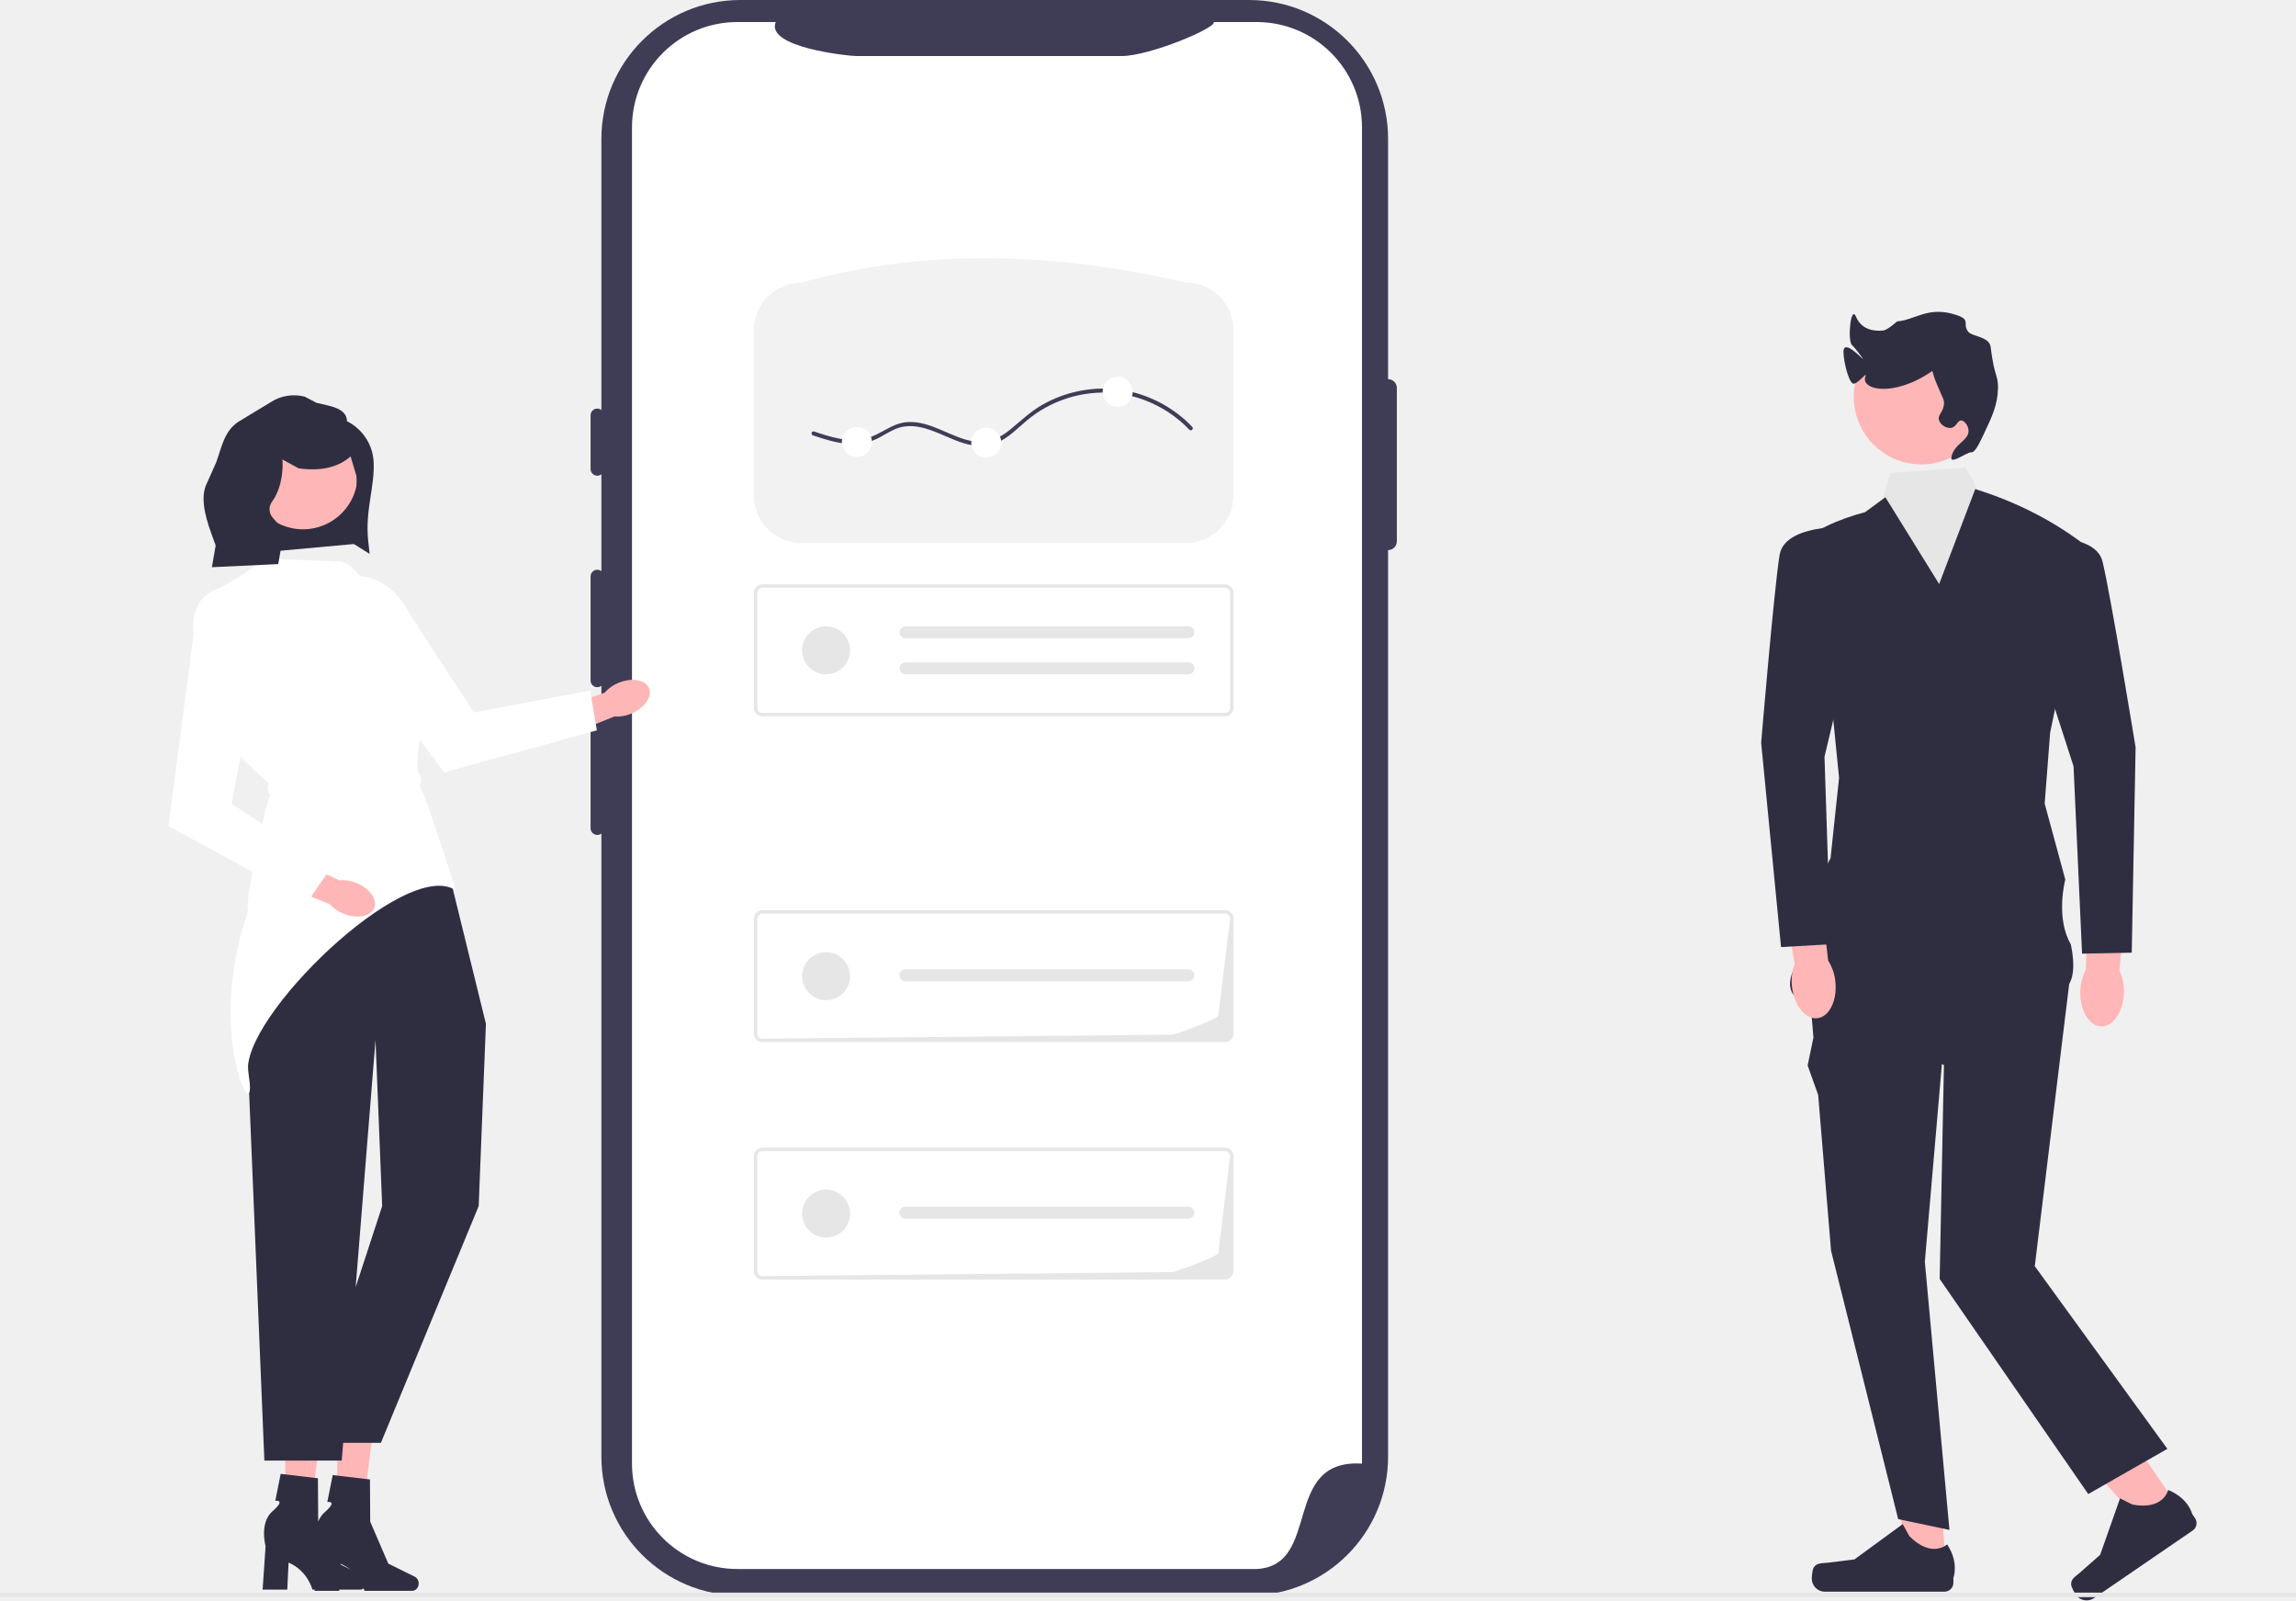
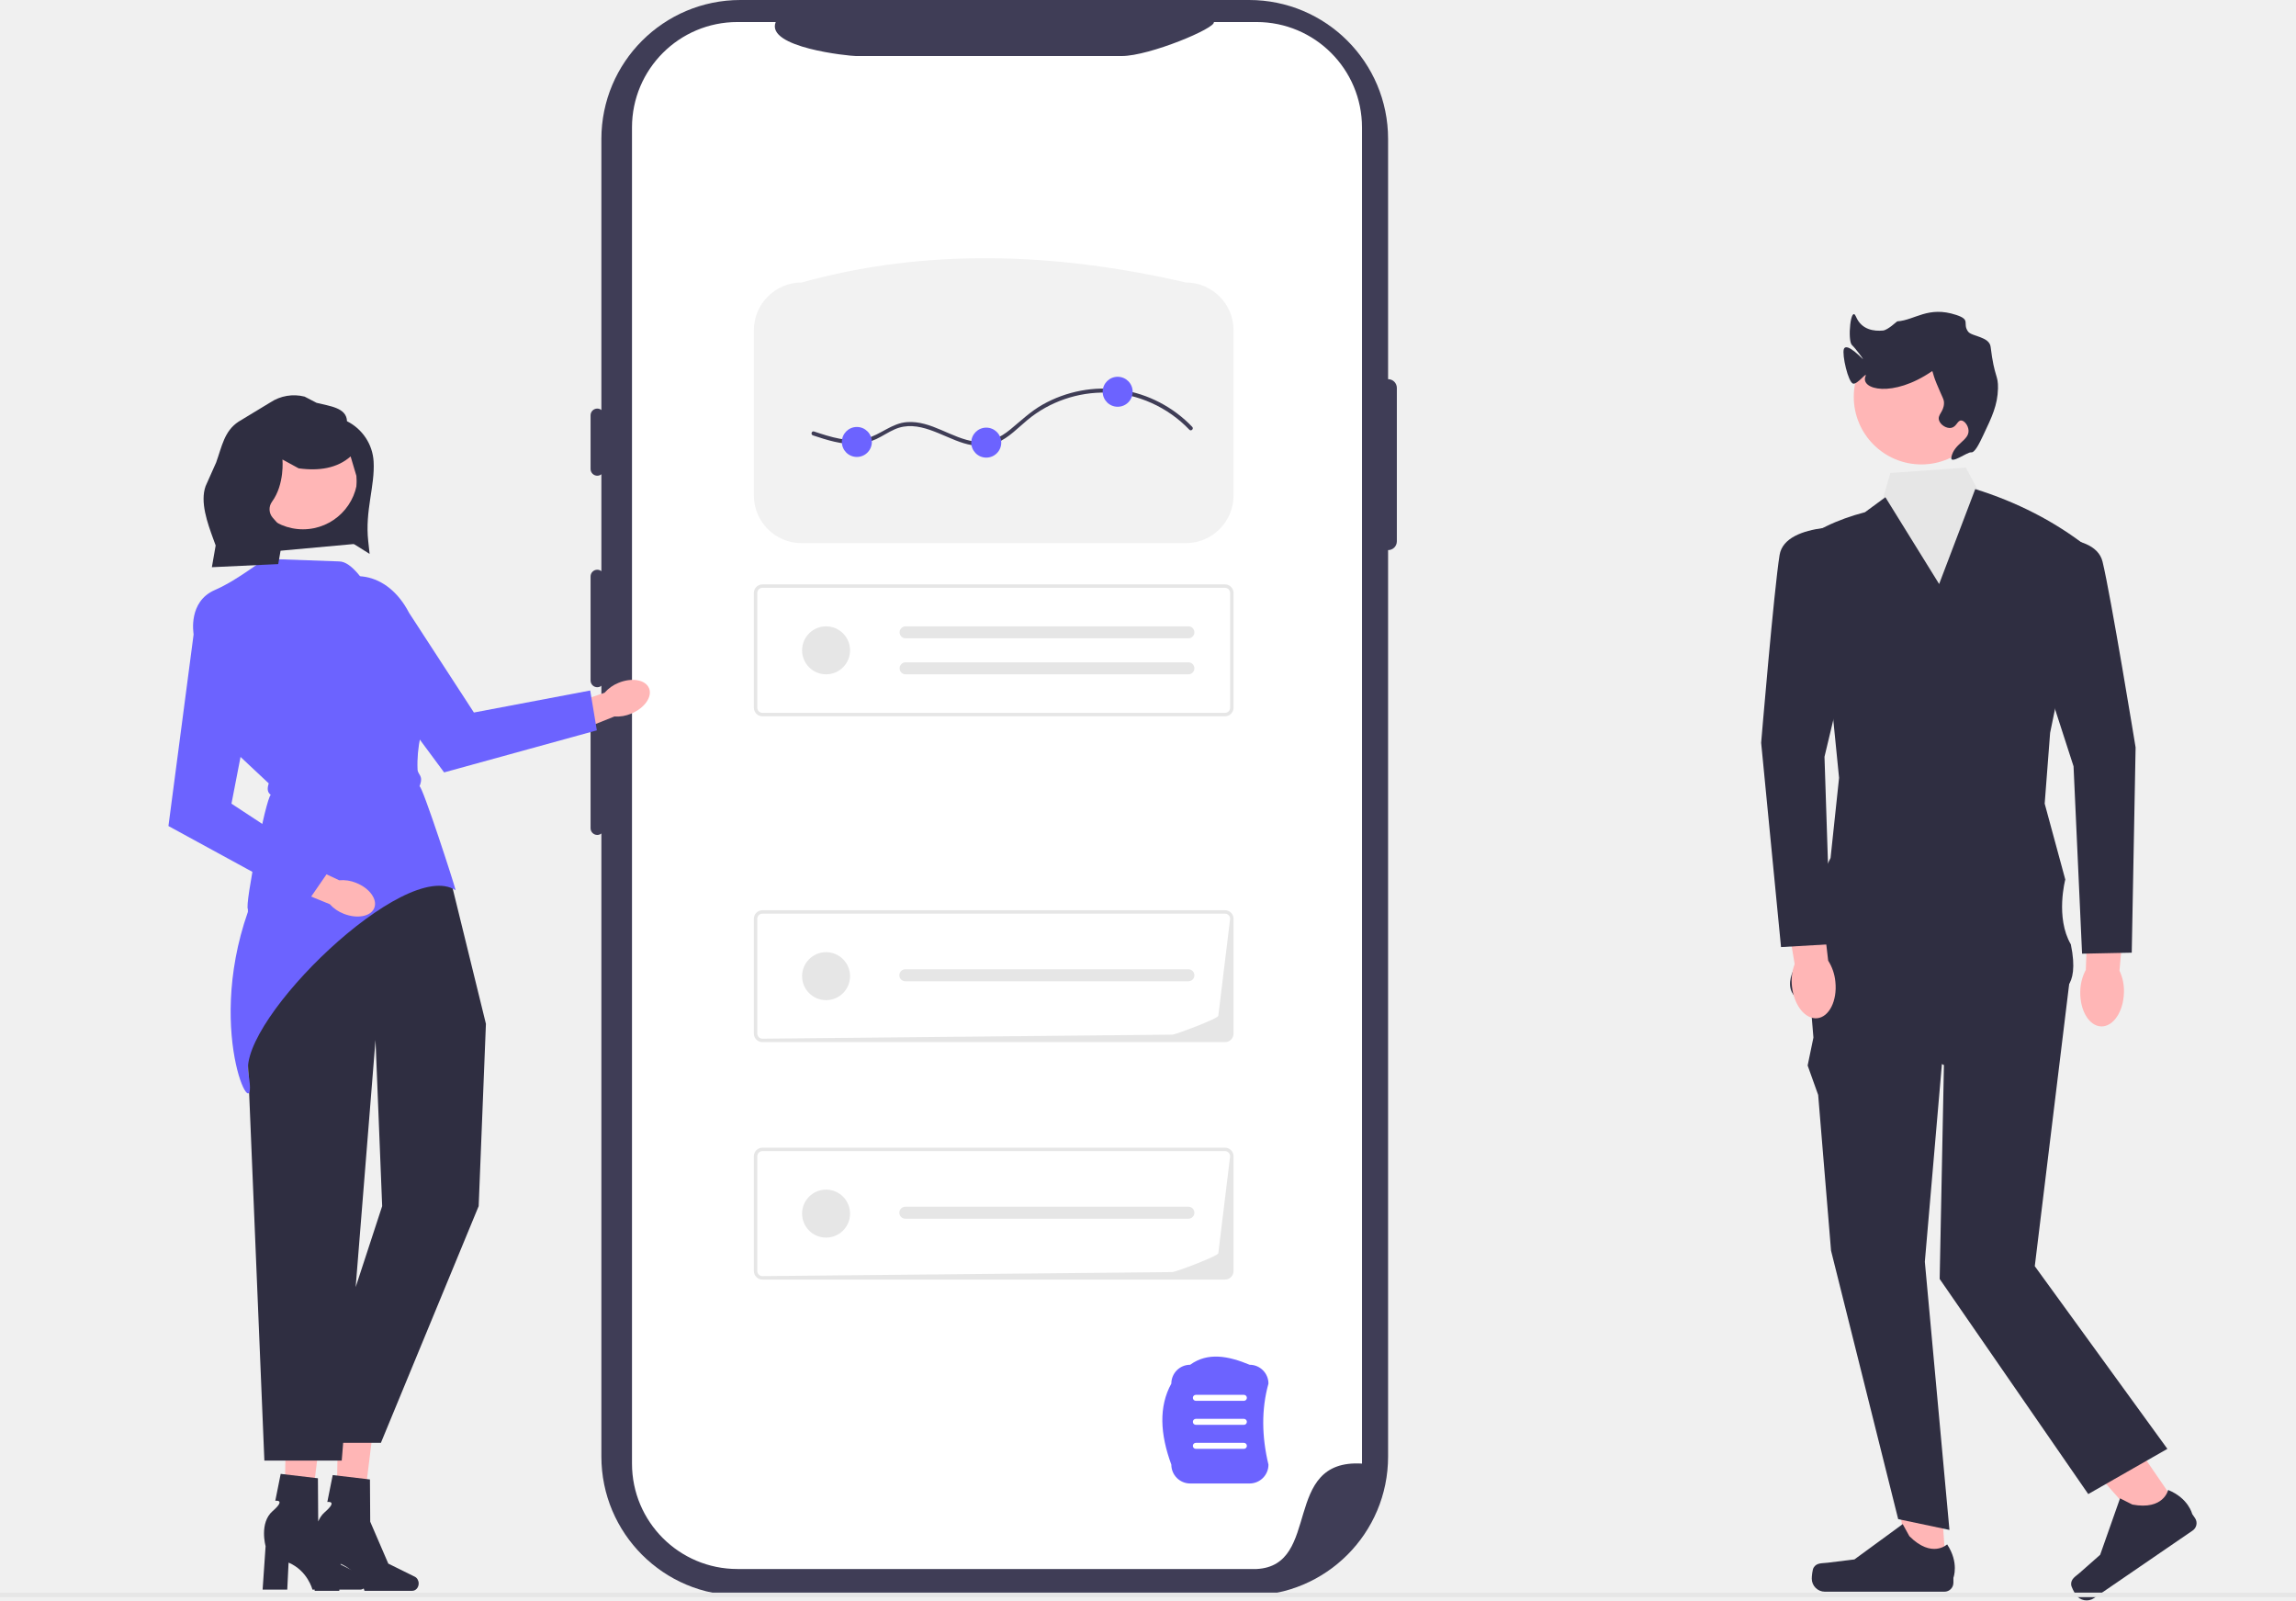
<svg xmlns="http://www.w3.org/2000/svg" width="851.034" height="593.126" viewBox="0 0 851.034 593.126">
  <g>
    <polygon points="106.029 527.613 119.193 527.924 114.22 567.999 105.3 567.789 106.029 527.613" fill="#ffb6b6" />
    <path d="M135.904,586.399l-0-0c0-1.088-.566-2.072-1.44-2.504l-9.824-4.853-6.698-15.535-.101-15.651-13.802-1.623-1.996,9.97s4.11-.613-.964,3.792c-5.074,4.405-2.631,13.024-2.631,13.024l-1.107,16.109h9.134l.49-10.018c7.104,3.014,8.846,10.018,8.846,10.018h17.706c1.319,0,2.389-1.222,2.389-2.729h0l0-0Z" fill="#2f2e41" />
  </g>
  <g>
    <polygon points="125.311 528.054 138.475 528.365 133.503 568.44 124.583 568.23 125.311 528.054" fill="#ffb6b6" />
    <path d="M155.187,586.84l-0-0c0-1.088-.566-2.072-1.44-2.504l-9.824-4.853-6.698-15.535-.101-15.651-13.802-1.623-1.996,9.97s4.11-.613-.964,3.792c-5.074,4.405-2.631,13.024-2.631,13.024l-1.107,16.109h9.134l.49-10.018c7.104,3.014,8.846,10.018,8.846,10.018h17.706c1.319,0,2.389-1.222,2.389-2.729h0l0-0Z" fill="#2f2e41" />
  </g>
  <path d="M110.215,292.991h0l-14.923,35.633c-4.975,11.878-6.551,24.905-4.553,37.626l7.253,175.054h28.677l12.517-155.886,2.47,61.577-28.708,87.732h28.235l36.242-87.733,2.687-67.555-12.876-52.422-57.02-34.028h0Z" fill="#2f2e41" />
  <g>
-     <path id="b-297" d="M514.509,140.519h0V51.514C514.509,23.063,491.446,0,462.996,0h-188.574c-28.45-0-51.514,23.063-51.514,51.513v488.291c0,28.45,23.063,51.514,51.514,51.514h188.573c28.45,0,51.514-23.063,51.514-51.514V203.875h0c1.792,0,3.245-1.453,3.245-3.245l.002-56.866c0-1.792-1.453-3.245-3.245-3.245l-0,0Z" fill="#3f3d56" />
-     <path id="c-298" d="M504.836,47.23v495.189c-30.105-1.849-14.792,37.818-39.056,39.064h-192.443c-21.579,.003-39.075-17.486-39.082-39.064V47.23c.006-21.578,17.502-39.066,39.08-39.064h14.192c-3.865,9.505,27.328,12.597,29.719,12.6h98.559c10.26-.013,35.014-10.385,34.113-12.6h15.854c21.57,.004,39.056,17.486,39.064,39.056l0,.007h-0Z" fill="#fff" />
+     <path id="b-223" d="M514.509,140.519h0V51.514C514.509,23.063,491.446,0,462.996,0h-188.574c-28.45-0-51.514,23.063-51.514,51.513v488.291c0,28.45,23.063,51.514,51.514,51.514h188.573c28.45,0,51.514-23.063,51.514-51.514V203.875h0c1.792,0,3.245-1.453,3.245-3.245l.002-56.866c0-1.792-1.453-3.245-3.245-3.245l-0,0Z" fill="#3f3d56" />
+     <path id="c-224" d="M504.836,47.23v495.189c-30.105-1.849-14.792,37.818-39.056,39.064h-192.443c-21.579,.003-39.075-17.486-39.082-39.064V47.23c.006-21.578,17.502-39.066,39.08-39.064h14.192c-3.865,9.505,27.328,12.597,29.719,12.6h98.559c10.26-.013,35.014-10.385,34.113-12.6h15.854c21.57,.004,39.056,17.486,39.064,39.056l0,.007h-0Z" fill="#fff" />
    <g>
      <path d="M221.39,151.421c-1.372,0-2.488,1.116-2.488,2.488v19.907c0,1.372,1.116,2.488,2.488,2.488s2.488-1.116,2.488-2.488v-19.907c0-1.372-1.116-2.488-2.488-2.488Z" fill="#3f3d56" />
      <path d="M221.39,211.144c-1.372,0-2.488,1.116-2.488,2.488v38.571c0,1.372,1.116,2.488,2.488,2.488s2.488-1.116,2.488-2.488v-38.571c0-1.372-1.116-2.488-2.488-2.488Z" fill="#3f3d56" />
      <path d="M221.39,265.889c-1.372,0-2.488,1.116-2.488,2.488v38.571c0,1.372,1.116,2.488,2.488,2.488s2.488-1.116,2.488-2.488v-38.571c0-1.372-1.116-2.488-2.488-2.488Z" fill="#3f3d56" />
    </g>
  </g>
  <g>
    <polygon points="808.331 559.842 796.522 567.931 759.701 526.233 777.13 514.295 808.331 559.842" fill="#ffb6b6" />
    <path d="M767.691,587.29h0c.057,.871,1.232,3.003,1.725,3.723h0c1.516,2.213,4.54,2.778,6.753,1.262l36.568-25.053c1.51-1.034,1.895-3.097,.861-4.607l-1.043-1.522s-1.326-5.815-8.914-8.903c0,0-1.603,7.587-13.259,5.409l-4.571-2.298-7.367,20.913-7.494,6.614c-1.64,1.447-3.401,2.28-3.26,4.462l-0,0,0,0Z" fill="#2f2e41" />
  </g>
  <g>
    <polygon points="721.269 581.316 706.956 581.314 700.147 526.105 717.667 528.287 721.269 581.316" fill="#ffb6b6" />
    <path d="M672.23,580.991h0c-.446,.751-.681,3.173-.681,4.046h0c0,2.683,2.175,4.858,4.858,4.858h44.327c1.83,0,3.314-1.484,3.314-3.314v-1.845s2.193-5.547-2.322-12.383c0,0-5.611,5.353-13.995-3.031l-2.472-4.479-17.897,13.089-9.92,1.221c-2.17,.267-4.094-.041-5.211,1.839h-0v0Z" fill="#2f2e41" />
  </g>
-   <path id="d-299" d="M671.085,371.505l1.077,13.019-2.143,10.353,3.903,10.915,4.774,57.71,24.884,99.498,19,4-9.121-99.387,7.075-81.978-49.449-14.13Z" fill="#2f2e41" />
-   <path id="e-300" d="M751.825,314.985l-72.666,1.009-8.074,55.508,49.449,23.213-1.577,79.276,55.071,79.72,29.331-16.758-49.149-67.7,13.763-112.89-16.148-41.378h0Z" fill="#2f2e41" />
-   <path id="f-301" d="M698.034,184.487l-12.82,16.453,6.056,126.155,47.434-1.009,8.074-110.007-10.092-28.259-3.652-6.333-4.367-8.2-28,2-2.633,9.2h-0Z" fill="#e6e6e6" />
-   <path id="g-302" d="M679.103,262.504l2.564,25.783-3.15,29.67-3.937,8.044-9,32s-9.185,13.994,11,15,86.346-5.541,86.346-5.541c0,0,8.249-.203,4.654-17.459-5.807-9.98-2.063-24.044-2.063-24.044l-7.637-28.136,2.018-26.24,14.13-68.629c-12.549-9.862-26.604-16.92-41.884-21.7l-13.383,35.19-19.925-32.162-7.569,5.551c-10.209,2.677-19.194,6.794-26.3,13.12l14.136,59.553Z" fill="#2f2e41" />
-   <path id="h-303" d="M439.546,201.291h-142.435c-9.763-.011-17.675-7.923-17.686-17.686v-61.225c.011-9.763,7.923-17.675,17.686-17.686,45.45-12.592,93.118-11.412,142.435,0,9.763,.012,17.674,7.923,17.685,17.686v61.225c-.011,9.763-7.922,17.674-17.685,17.686h-0Z" fill="#f2f2f2" />
+   <path id="d-225" d="M671.085,371.505l1.077,13.019-2.143,10.353,3.903,10.915,4.774,57.71,24.884,99.498,19,4-9.121-99.387,7.075-81.978-49.449-14.13Z" fill="#2f2e41" />
+   <path id="e-226" d="M751.825,314.985l-72.666,1.009-8.074,55.508,49.449,23.213-1.577,79.276,55.071,79.72,29.331-16.758-49.149-67.7,13.763-112.89-16.148-41.378h0Z" fill="#2f2e41" />
+   <path id="f-227" d="M698.034,184.487l-12.82,16.453,6.056,126.155,47.434-1.009,8.074-110.007-10.092-28.259-3.652-6.333-4.367-8.2-28,2-2.633,9.2h-0Z" fill="#e6e6e6" />
+   <path id="g-228" d="M679.103,262.504l2.564,25.783-3.15,29.67-3.937,8.044-9,32s-9.185,13.994,11,15,86.346-5.541,86.346-5.541c0,0,8.249-.203,4.654-17.459-5.807-9.98-2.063-24.044-2.063-24.044l-7.637-28.136,2.018-26.24,14.13-68.629c-12.549-9.862-26.604-16.92-41.884-21.7l-13.383,35.19-19.925-32.162-7.569,5.551c-10.209,2.677-19.194,6.794-26.3,13.12l14.136,59.553Z" fill="#2f2e41" />
+   <path id="h-229" d="M439.546,201.291h-142.435c-9.763-.011-17.675-7.923-17.686-17.686v-61.225c.011-9.763,7.923-17.675,17.686-17.686,45.45-12.592,93.118-11.412,142.435,0,9.763,.012,17.674,7.923,17.685,17.686v61.225c-.011,9.763-7.922,17.674-17.685,17.686h-0Z" fill="#f2f2f2" />
  <g id="i" transform="translate(0 -32.533)">
-     <path id="j-304" d="M454.057,297.99h-171.456c-1.753-.002-3.173-1.422-3.175-3.175v-42.53c.002-1.753,1.422-3.173,3.175-3.175h171.456c1.753,.002,3.173,1.422,3.175,3.175v42.531c-.002,1.753-1.422,3.173-3.175,3.175v-.001Zm-171.456-47.61c-1.052,.001-1.904,.853-1.905,1.905v42.531c.001,1.052,.853,1.904,1.905,1.905h171.456c1.052-.001,1.904-.853,1.905-1.905v-42.531c-.001-1.052-.853-1.904-1.905-1.905h-171.456Z" fill="#e6e6e6" />
-     <path id="k-305" d="M335.625,264.656c-1.227,.026-2.201,1.042-2.176,2.269,.025,1.191,.985,2.15,2.176,2.176h104.778c1.227,.047,2.26-.91,2.307-2.137,.047-1.227-.91-2.26-2.137-2.306h-104.948v-.002Z" fill="#e6e6e6" />
-     <path id="l-306" d="M335.625,277.995c-1.227,.026-2.201,1.042-2.176,2.269,.025,1.191,.985,2.15,2.176,2.176h104.778c1.227,.047,2.26-.91,2.307-2.137,.047-1.227-.91-2.26-2.137-2.306h-104.948v-.002Z" fill="#e6e6e6" />
+     <path id="j-230" d="M454.057,297.99h-171.456c-1.753-.002-3.173-1.422-3.175-3.175v-42.53c.002-1.753,1.422-3.173,3.175-3.175h171.456c1.753,.002,3.173,1.422,3.175,3.175v42.531c-.002,1.753-1.422,3.173-3.175,3.175v-.001Zm-171.456-47.61c-1.052,.001-1.904,.853-1.905,1.905v42.531c.001,1.052,.853,1.904,1.905,1.905h171.456c1.052-.001,1.904-.853,1.905-1.905v-42.531c-.001-1.052-.853-1.904-1.905-1.905h-171.456Z" fill="#e6e6e6" />
+     <path id="k-231" d="M335.625,264.656c-1.227,.026-2.201,1.042-2.176,2.269,.025,1.191,.985,2.15,2.176,2.176h104.778c1.227,.047,2.26-.91,2.307-2.137,.047-1.227-.91-2.26-2.137-2.306h-104.948v-.002Z" fill="#e6e6e6" />
+     <path id="l-232" d="M335.625,277.995c-1.227,.026-2.201,1.042-2.176,2.269,.025,1.191,.985,2.15,2.176,2.176h104.778c1.227,.047,2.26-.91,2.307-2.137,.047-1.227-.91-2.26-2.137-2.306h-104.948v-.002Z" fill="#e6e6e6" />
    <circle id="m" cx="306.192" cy="273.551" r="8.891" fill="#e6e6e6" />
  </g>
  <g id="n" transform="translate(0 0.223)">
-     <path id="o-307" d="M454.057,473.99h-171.456c-1.753-.002-3.173-1.422-3.175-3.175v-42.53c.002-1.753,1.422-3.173,3.175-3.175h171.456c1.753,.002,3.173,1.422,3.175,3.175v42.531c-.002,1.753-1.422,3.173-3.175,3.175v-.001Zm-171.456-47.61c-1.052,.001-1.904,.853-1.905,1.905v42.531c.001,1.052,.853,1.904,1.905,1.905l151.979-1.498c1.052-.001,16.999-5.948,17-7l4.382-35.938c-.001-1.052-.853-1.904-1.905-1.905h-171.456Z" fill="#e6e6e6" />
-     <path id="p-308" d="M335.625,446.996c-1.227-.026-2.244,.948-2.269,2.176s.948,2.244,2.176,2.269c.031,.001,.063,.001,.094,0h104.778c1.227,.047,2.26-.91,2.307-2.136,.047-1.227-.91-2.26-2.137-2.307h-104.948v-.002Z" fill="#e6e6e6" />
+     <path id="o-233" d="M454.057,473.99h-171.456c-1.753-.002-3.173-1.422-3.175-3.175v-42.53c.002-1.753,1.422-3.173,3.175-3.175h171.456c1.753,.002,3.173,1.422,3.175,3.175v42.531c-.002,1.753-1.422,3.173-3.175,3.175v-.001Zm-171.456-47.61c-1.052,.001-1.904,.853-1.905,1.905v42.531c.001,1.052,.853,1.904,1.905,1.905l151.979-1.498c1.052-.001,16.999-5.948,17-7l4.382-35.938c-.001-1.052-.853-1.904-1.905-1.905h-171.456Z" fill="#e6e6e6" />
+     <path id="p-234" d="M335.625,446.996c-1.227-.026-2.244,.948-2.269,2.176s.948,2.244,2.176,2.269c.031,.001,.063,.001,.094,0h104.778c1.227,.047,2.26-.91,2.307-2.136,.047-1.227-.91-2.26-2.137-2.307h-104.948v-.002Z" fill="#e6e6e6" />
    <circle id="q" cx="306.192" cy="449.551" r="8.891" fill="#e6e6e6" />
  </g>
  <g id="r" transform="translate(0 0.223)">
-     <path id="s-309" d="M454.057,385.99h-171.456c-1.753-.002-3.173-1.422-3.175-3.175v-42.53c.002-1.753,1.422-3.173,3.175-3.175h171.456c1.753,.002,3.173,1.422,3.175,3.175v42.531c-.002,1.753-1.422,3.173-3.175,3.175v-.001Zm-171.456-47.61c-1.052,.001-1.904,.853-1.905,1.905v42.531c.001,1.052,.853,1.904,1.905,1.905l151.979-1.498c1.052-.001,16.999-5.948,17-7l4.382-35.938c-.001-1.052-.853-1.904-1.905-1.905h-171.456Z" fill="#e6e6e6" />
-     <path id="t-310" d="M335.625,358.996c-1.227-.026-2.244,.948-2.269,2.176s.948,2.244,2.176,2.269c.031,.001,.063,.001,.094,0h104.778c1.227,.047,2.26-.91,2.307-2.136,.047-1.227-.91-2.26-2.137-2.307h-104.948v-.002Z" fill="#e6e6e6" />
+     <path id="s-235" d="M454.057,385.99h-171.456c-1.753-.002-3.173-1.422-3.175-3.175v-42.53c.002-1.753,1.422-3.173,3.175-3.175h171.456c1.753,.002,3.173,1.422,3.175,3.175v42.531c-.002,1.753-1.422,3.173-3.175,3.175v-.001Zm-171.456-47.61c-1.052,.001-1.904,.853-1.905,1.905v42.531c.001,1.052,.853,1.904,1.905,1.905l151.979-1.498c1.052-.001,16.999-5.948,17-7l4.382-35.938c-.001-1.052-.853-1.904-1.905-1.905h-171.456Z" fill="#e6e6e6" />
+     <path id="t-236" d="M335.625,358.996c-1.227-.026-2.244,.948-2.269,2.176s.948,2.244,2.176,2.269c.031,.001,.063,.001,.094,0h104.778c1.227,.047,2.26-.91,2.307-2.136,.047-1.227-.91-2.26-2.137-2.307h-104.948v-.002Z" fill="#e6e6e6" />
    <circle id="u" cx="306.192" cy="361.551" r="8.891" fill="#e6e6e6" />
  </g>
  <g>
    <circle cx="712.17" cy="147.071" r="25.049" fill="#ffb6b6" />
    <path d="M730.567,167.652c1.38,.235,3-3.109,4.547-6.366,3.24-6.819,5.3-11.153,5.457-17.28,.134-5.222-1.317-3.851-2.728-15.461-.465-3.829-7.007-3.822-8.339-5.64-2.249-3.071,1.202-4.338-4.394-6.183-10.481-3.456-15.221,1.913-21.877,2.375-.168,.012-3.468,3.239-5.311,3.406-3.229,.292-7.887-.211-9.975-5.13-1.953-4.6-3.246,8.842-1.501,10.505,1.482,1.412,4.038,4.957,4.103,5.215,.074,.292-6.077-6.522-7.104-3.714-.739,2.021,1.587,12.418,3.466,12.809,1.571,.327,5.414-4.853,4.547-2.728-2.011,4.926,10.081,8.07,24.556-1.819,.513-.351,.028,.209,1.819,4.547,2.258,5.472,2.768,5.769,2.728,7.276-.085,3.263-2.535,4.223-1.819,6.366,.58,1.736,2.846,3.079,4.547,2.728,1.919-.396,2.249-2.771,3.638-2.728,1.19,.036,2.603,1.829,2.728,3.638,.265,3.811-5.378,4.86-6.366,10.004-.558,2.903,6.008-2.035,7.276-1.819Z" fill="#2f2e41" />
  </g>
  <g>
-     <path id="v-311" d="M787.255,367.879h0c.108-2.805-.456-5.595-1.647-8.137l2.58-29.233-13.95-.82-1.114,29.747c-1.316,2.48-2.019,5.238-2.051,8.045-.175,7.022,3.306,12.804,7.773,12.916s8.232-5.491,8.407-12.512l.002-.007Z" fill="#ffb6b6" />
-     <path id="w-312" d="M757.58,250l11,34,3.158,69.441,18.414-.376,1.429-76.065s-9.177-56.205-12.25-68.838c-3.073-12.633-31.407-7.951-31.407-7.951l9.656,49.79v-0Z" fill="#2f2e41" />
+     <path id="v-237" d="M787.255,367.879h0c.108-2.805-.456-5.595-1.647-8.137l2.58-29.233-13.95-.82-1.114,29.747c-1.316,2.48-2.019,5.238-2.051,8.045-.175,7.022,3.306,12.804,7.773,12.916s8.232-5.491,8.407-12.512l.002-.007Z" fill="#ffb6b6" />
+     <path id="w-238" d="M757.58,250l11,34,3.158,69.441,18.414-.376,1.429-76.065s-9.177-56.205-12.25-68.838c-3.073-12.633-31.407-7.951-31.407-7.951l9.656,49.79v-0Z" fill="#2f2e41" />
  </g>
  <path d="M301.32,161.356c5.202,1.727,10.656,3.476,16.209,3.181,2.527-.134,4.958-.737,7.25-1.809,2.351-1.099,4.499-2.592,6.879-3.634,8.746-3.828,17.419,2.711,25.575,5.166,4.069,1.225,8.349,1.518,12.329-.188,4.398-1.884,7.715-5.48,11.336-8.482,8.118-6.731,18.711-10.361,29.248-10.086,11.559,.301,22.747,5.406,30.707,13.757,.667,.7,1.727-.362,1.061-1.061-6.956-7.298-16.33-12.219-26.311-13.71-10.003-1.494-20.387,.502-29.183,5.484-4.451,2.521-8.021,5.971-11.941,9.192-3.818,3.136-8.063,5.157-13.097,4.49-8.672-1.148-16.131-7.831-25.125-7.225-5.744,.387-9.847,4.709-15.252,6.087-6.448,1.644-13.188-.584-19.284-2.608-.918-.305-1.312,1.143-.399,1.446h0l-0-0Z" fill="#3f3d56" />
-   <circle id="x" cx="317.602" cy="163.793" r="5.556" fill="#ffffff" />
-   <circle id="y" cx="365.566" cy="164.039" r="5.556" fill="#ffffff" />
-   <circle id="a`" cx="414.276" cy="145.192" r="5.556" fill="#ffffff" />
-   <path id="aa-313" d="M91.886,337.949c-16.427,46.772,4.503,83.62,.159,59.85-3.63-19.865,58.223-80.315,76.841-67.85-.39-2.017-12.224-38.387-13.384-38.555,1.623-4.087-.639-4.126-.731-6.22-.352-8.088,1.528-16.484,5.19-25.125,2.4-6.676,2.442-12.412,.116-17.037-2.001-3.801-5.364-6.707-9.415-8.137l-12.2-14.734c-3.178-3.835-7.865-12.11-12.845-12.079l-26.733-.955c-.764-.459-10.151,7.613-19.291,11.574-9.913,4.3-7.868,16.036-7.843,16.186l.023,.14,.109,.1,14.571,42.888,13.165,12.338c-.667,1.934-.5,3.386,.749,4.219-1.793,1.326-9.769,41.007-8.481,42.397v1h0Z" fill="#ffffff" />
+   <circle id="x" cx="317.602" cy="163.793" r="5.556" fill="#6c63ff" />
+   <circle id="y" cx="365.566" cy="164.039" r="5.556" fill="#6c63ff" />
+   <circle id="a`" cx="414.276" cy="145.192" r="5.556" fill="#6c63ff" />
+   <path id="aa-239" d="M91.886,337.949c-16.427,46.772,4.503,83.62,.159,59.85-3.63-19.865,58.223-80.315,76.841-67.85-.39-2.017-12.224-38.387-13.384-38.555,1.623-4.087-.639-4.126-.731-6.22-.352-8.088,1.528-16.484,5.19-25.125,2.4-6.676,2.442-12.412,.116-17.037-2.001-3.801-5.364-6.707-9.415-8.137l-12.2-14.734c-3.178-3.835-7.865-12.11-12.845-12.079l-26.733-.955c-.764-.459-10.151,7.613-19.291,11.574-9.913,4.3-7.868,16.036-7.843,16.186l.023,.14,.109,.1,14.571,42.888,13.165,12.338c-.667,1.934-.5,3.386,.749,4.219-1.793,1.326-9.769,41.007-8.481,42.397v1h0Z" fill="#6c63ff" />
  <g>
-     <path id="ab-314" d="M229.25,253.07c-1.988,.793-3.757,2.051-5.159,3.668l-21.17,7.257,3.748,9.972,21.071-8.435c2.135,.149,4.275-.215,6.241-1.062,4.947-2.053,7.9-6.269,6.592-9.417s-6.376-4.036-11.323-1.983h0v-0Z" fill="#ffb6b6" />
-     <path id="ac-315" d="M116.321,221.067h0l48.295,65.19,56.611-15.59-2.461-14.768-43.108,8.165-24.049-36.972c-7.853-15.18-23.331-18.237-35.288-6.026v.001Z" fill="#ffffff" />
+     <path id="ab-240" d="M229.25,253.07c-1.988,.793-3.757,2.051-5.159,3.668l-21.17,7.257,3.748,9.972,21.071-8.435c2.135,.149,4.275-.215,6.241-1.062,4.947-2.053,7.9-6.269,6.592-9.417s-6.376-4.036-11.323-1.983h0v-0Z" fill="#ffb6b6" />
+     <path id="ac-241" d="M116.321,221.067h0l48.295,65.19,56.611-15.59-2.461-14.768-43.108,8.165-24.049-36.972c-7.853-15.18-23.331-18.237-35.288-6.026v.001Z" fill="#6c63ff" />
  </g>
  <g>
-     <path d="M463.186,549.787h-22.039c-3.849,0-6.98-3.132-6.98-6.98-4.178-11.351-4.705-21.533,0-30.039,0-3.849,3.131-6.98,6.98-6.98,6.517-4.727,14.115-3.292,22.039,0,3.849,0,6.98,3.132,6.98,6.98-2.674,9.624-2.481,19.665,0,30.039,0,3.849-3.131,6.98-6.98,6.98Z" fill="#ffffff" />
+     <path d="M463.186,549.787h-22.039c-3.849,0-6.98-3.132-6.98-6.98-4.178-11.351-4.705-21.533,0-30.039,0-3.849,3.131-6.98,6.98-6.98,6.517-4.727,14.115-3.292,22.039,0,3.849,0,6.98,3.132,6.98,6.98-2.674,9.624-2.481,19.665,0,30.039,0,3.849-3.131,6.98-6.98,6.98Z" fill="#6c63ff" />
    <g>
-       <path id="ad-316" d="M461.055,519.156h-17.8c-.614,0-1.112-.498-1.112-1.112s.498-1.112,1.112-1.112h17.8c.614,0,1.112,.498,1.112,1.112s-.498,1.112-1.112,1.112h0Z" fill="#fff" />
-       <path id="ae-317" d="M461.055,528.054h-17.8c-.614,0-1.112-.498-1.112-1.112s.498-1.112,1.112-1.112h17.8c.614,0,1.112,.498,1.112,1.112s-.498,1.112-1.112,1.112h0Z" fill="#fff" />
-       <path id="af-318" d="M461.055,536.953h-17.8c-.614,0-1.112-.498-1.112-1.112s.498-1.112,1.112-1.112h17.8c.614,0,1.112,.498,1.112,1.112s-.498,1.112-1.112,1.112h0Z" fill="#fff" />
+       <path id="ad-242" d="M461.055,519.156h-17.8c-.614,0-1.112-.498-1.112-1.112s.498-1.112,1.112-1.112h17.8c.614,0,1.112,.498,1.112,1.112s-.498,1.112-1.112,1.112h0Z" fill="#fff" />
+       <path id="ae-243" d="M461.055,528.054h-17.8c-.614,0-1.112-.498-1.112-1.112s.498-1.112,1.112-1.112h17.8c.614,0,1.112,.498,1.112,1.112s-.498,1.112-1.112,1.112h0Z" fill="#fff" />
+       <path id="af-244" d="M461.055,536.953h-17.8c-.614,0-1.112-.498-1.112-1.112s.498-1.112,1.112-1.112h17.8c.614,0,1.112,.498,1.112,1.112s-.498,1.112-1.112,1.112h0Z" fill="#fff" />
    </g>
  </g>
  <rect id="ag" y="590.23" width="851.034" height="1.683" fill="#e6e6e6" />
  <g>
-     <path id="ah-319" d="M664.204,365.547c.723,6.986,4.914,12.277,9.359,11.816,4.445-.461,7.463-6.497,6.74-13.484-.251-2.796-1.167-5.491-2.673-7.861l-3.435-29.569-13.843,1.907,4.856,28.942c-.989,2.627-1.334,5.453-1.006,8.241h0l.003,.007Z" fill="#ffb6b6" />
-     <path id="ai-320" d="M684.574,245.703l5.736-50.392s-28.613-2.453-30.689,10.381c-2.076,12.834-6.833,69.585-6.833,69.585l7.368,75.72,18.387-1.064-2.278-69.475,8.31-34.756v0Z" fill="#2f2e41" />
+     <path id="ah-245" d="M664.204,365.547c.723,6.986,4.914,12.277,9.359,11.816,4.445-.461,7.463-6.497,6.74-13.484-.251-2.796-1.167-5.491-2.673-7.861l-3.435-29.569-13.843,1.907,4.856,28.942c-.989,2.627-1.334,5.453-1.006,8.241h0l.003,.007Z" fill="#ffb6b6" />
+     <path id="ai-246" d="M684.574,245.703l5.736-50.392s-28.613-2.453-30.689,10.381c-2.076,12.834-6.833,69.585-6.833,69.585l7.368,75.72,18.387-1.064-2.278-69.475,8.31-34.756v0Z" fill="#2f2e41" />
  </g>
  <polygon points="131.845 201.557 93.186 205.077 92.045 164.897 134.162 163.701 131.845 201.557" fill="#2f2e41" />
  <circle cx="112.296" cy="175.875" r="20.288" fill="#ffb6b6" />
  <path d="M128.617,156.107c-.143-5.034-6.407-5.579-11.287-6.822l-4.426-2.297c-4.344-1.106-8.953-.328-12.694,2.142l-11.801,7.149c-5.299,3.499-6.141,9.155-8.295,15.128l-3.9,8.744c-2.121,5.88,.682,13.671,2.826,19.543l.899,2.46-1.405,8.052,24.593-1.149,2.186-12.431-4.198-4.719c-1.489-1.674-1.61-4.16-.29-5.971h0c4.749-6.514,3.868-15.643,3.868-15.643l6.01,3.278c3.949,.539,7.467,.48,10.564-.167,3.405-.712,6.299-2.134,8.69-4.255l2.143,7.206c.552,8.969-1.124,11.35-9.118,20.123l14.019,8.801-.518-4.763c-1.233-11.33,2.527-20.265,2-29.486-.364-6.376-4.157-12.057-9.864-14.925h-0Z" fill="#2f2e41" />
  <g>
-     <path id="aj-321" d="M131.975,327.18c-1.981-.811-4.127-1.136-6.259-.947l-20.267-9.492-4.234,9.776,21.014,8.576c1.432,1.591,3.224,2.816,5.226,3.573,4.984,1.961,10.037,.981,11.284-2.191s-1.781-7.333-6.765-9.294h0Z" fill="#ffb6b6" />
-     <path id="ak-322" d="M73.003,225.694h0l-10.569,80.439,51.544,28.127,8.492-12.33-36.674-24.083,8.397-43.299c4.901-16.373-4.105-29.327-21.189-28.854l-.001,.001Z" fill="#ffffff" />
+     <path id="aj-247" d="M131.975,327.18c-1.981-.811-4.127-1.136-6.259-.947l-20.267-9.492-4.234,9.776,21.014,8.576c1.432,1.591,3.224,2.816,5.226,3.573,4.984,1.961,10.037,.981,11.284-2.191s-1.781-7.333-6.765-9.294h0Z" fill="#ffb6b6" />
+     <path id="ak-248" d="M73.003,225.694h0l-10.569,80.439,51.544,28.127,8.492-12.33-36.674-24.083,8.397-43.299c4.901-16.373-4.105-29.327-21.189-28.854l-.001,.001Z" fill="#6c63ff" />
  </g>
</svg>
